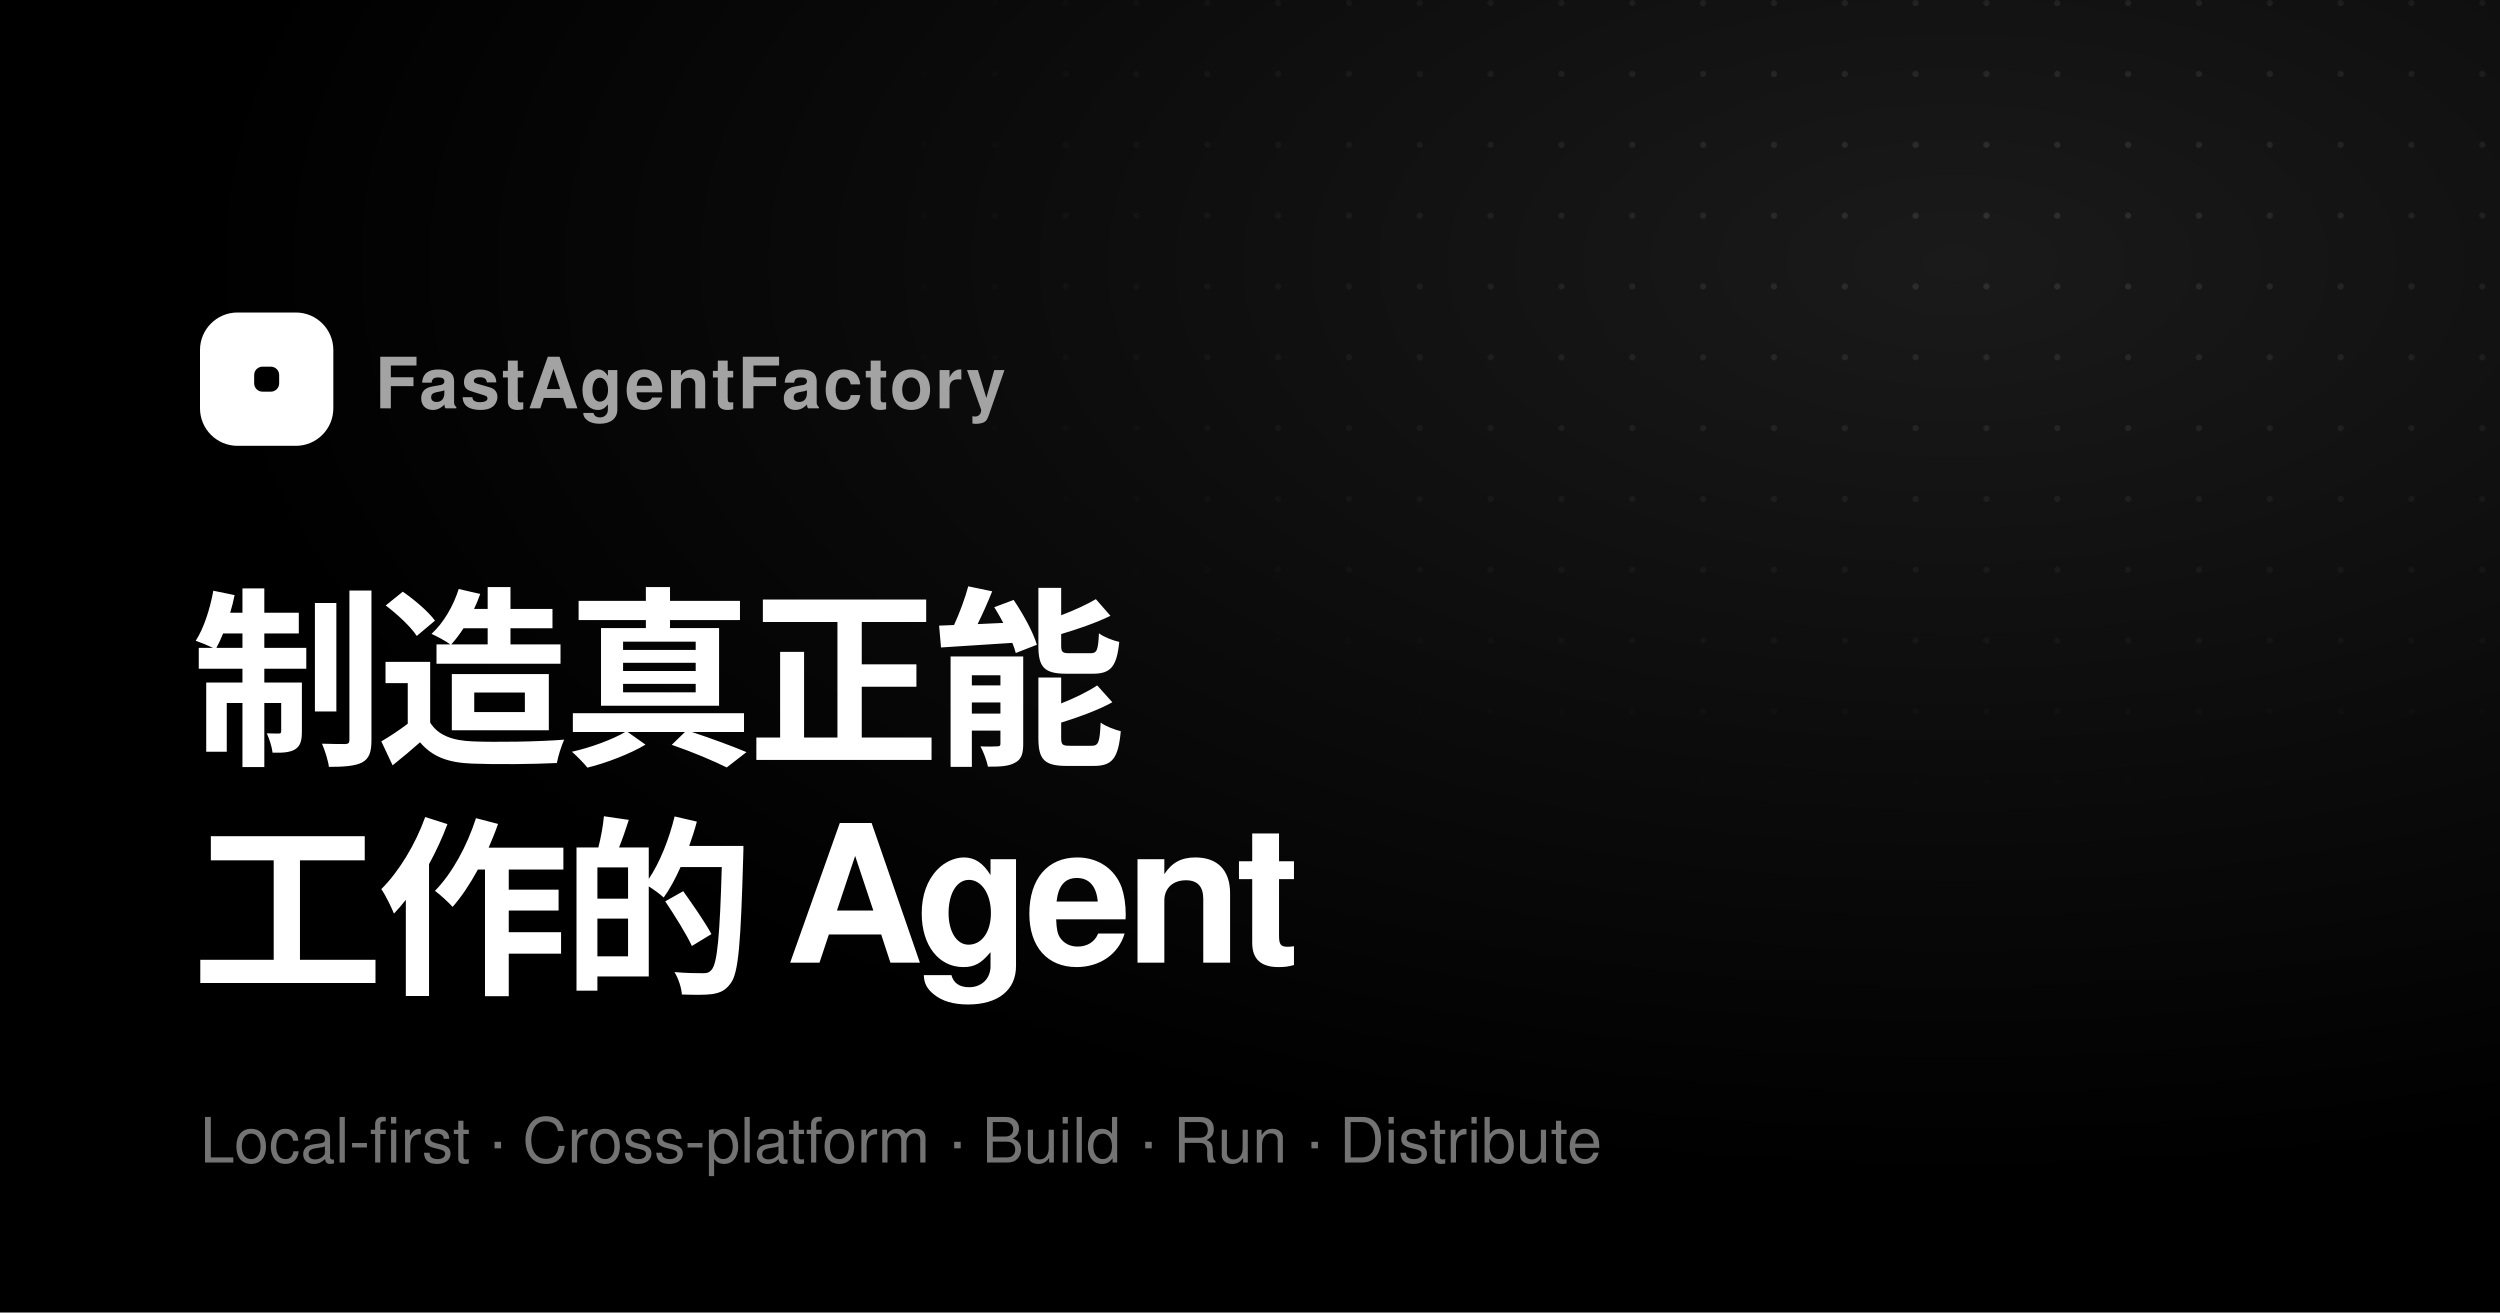
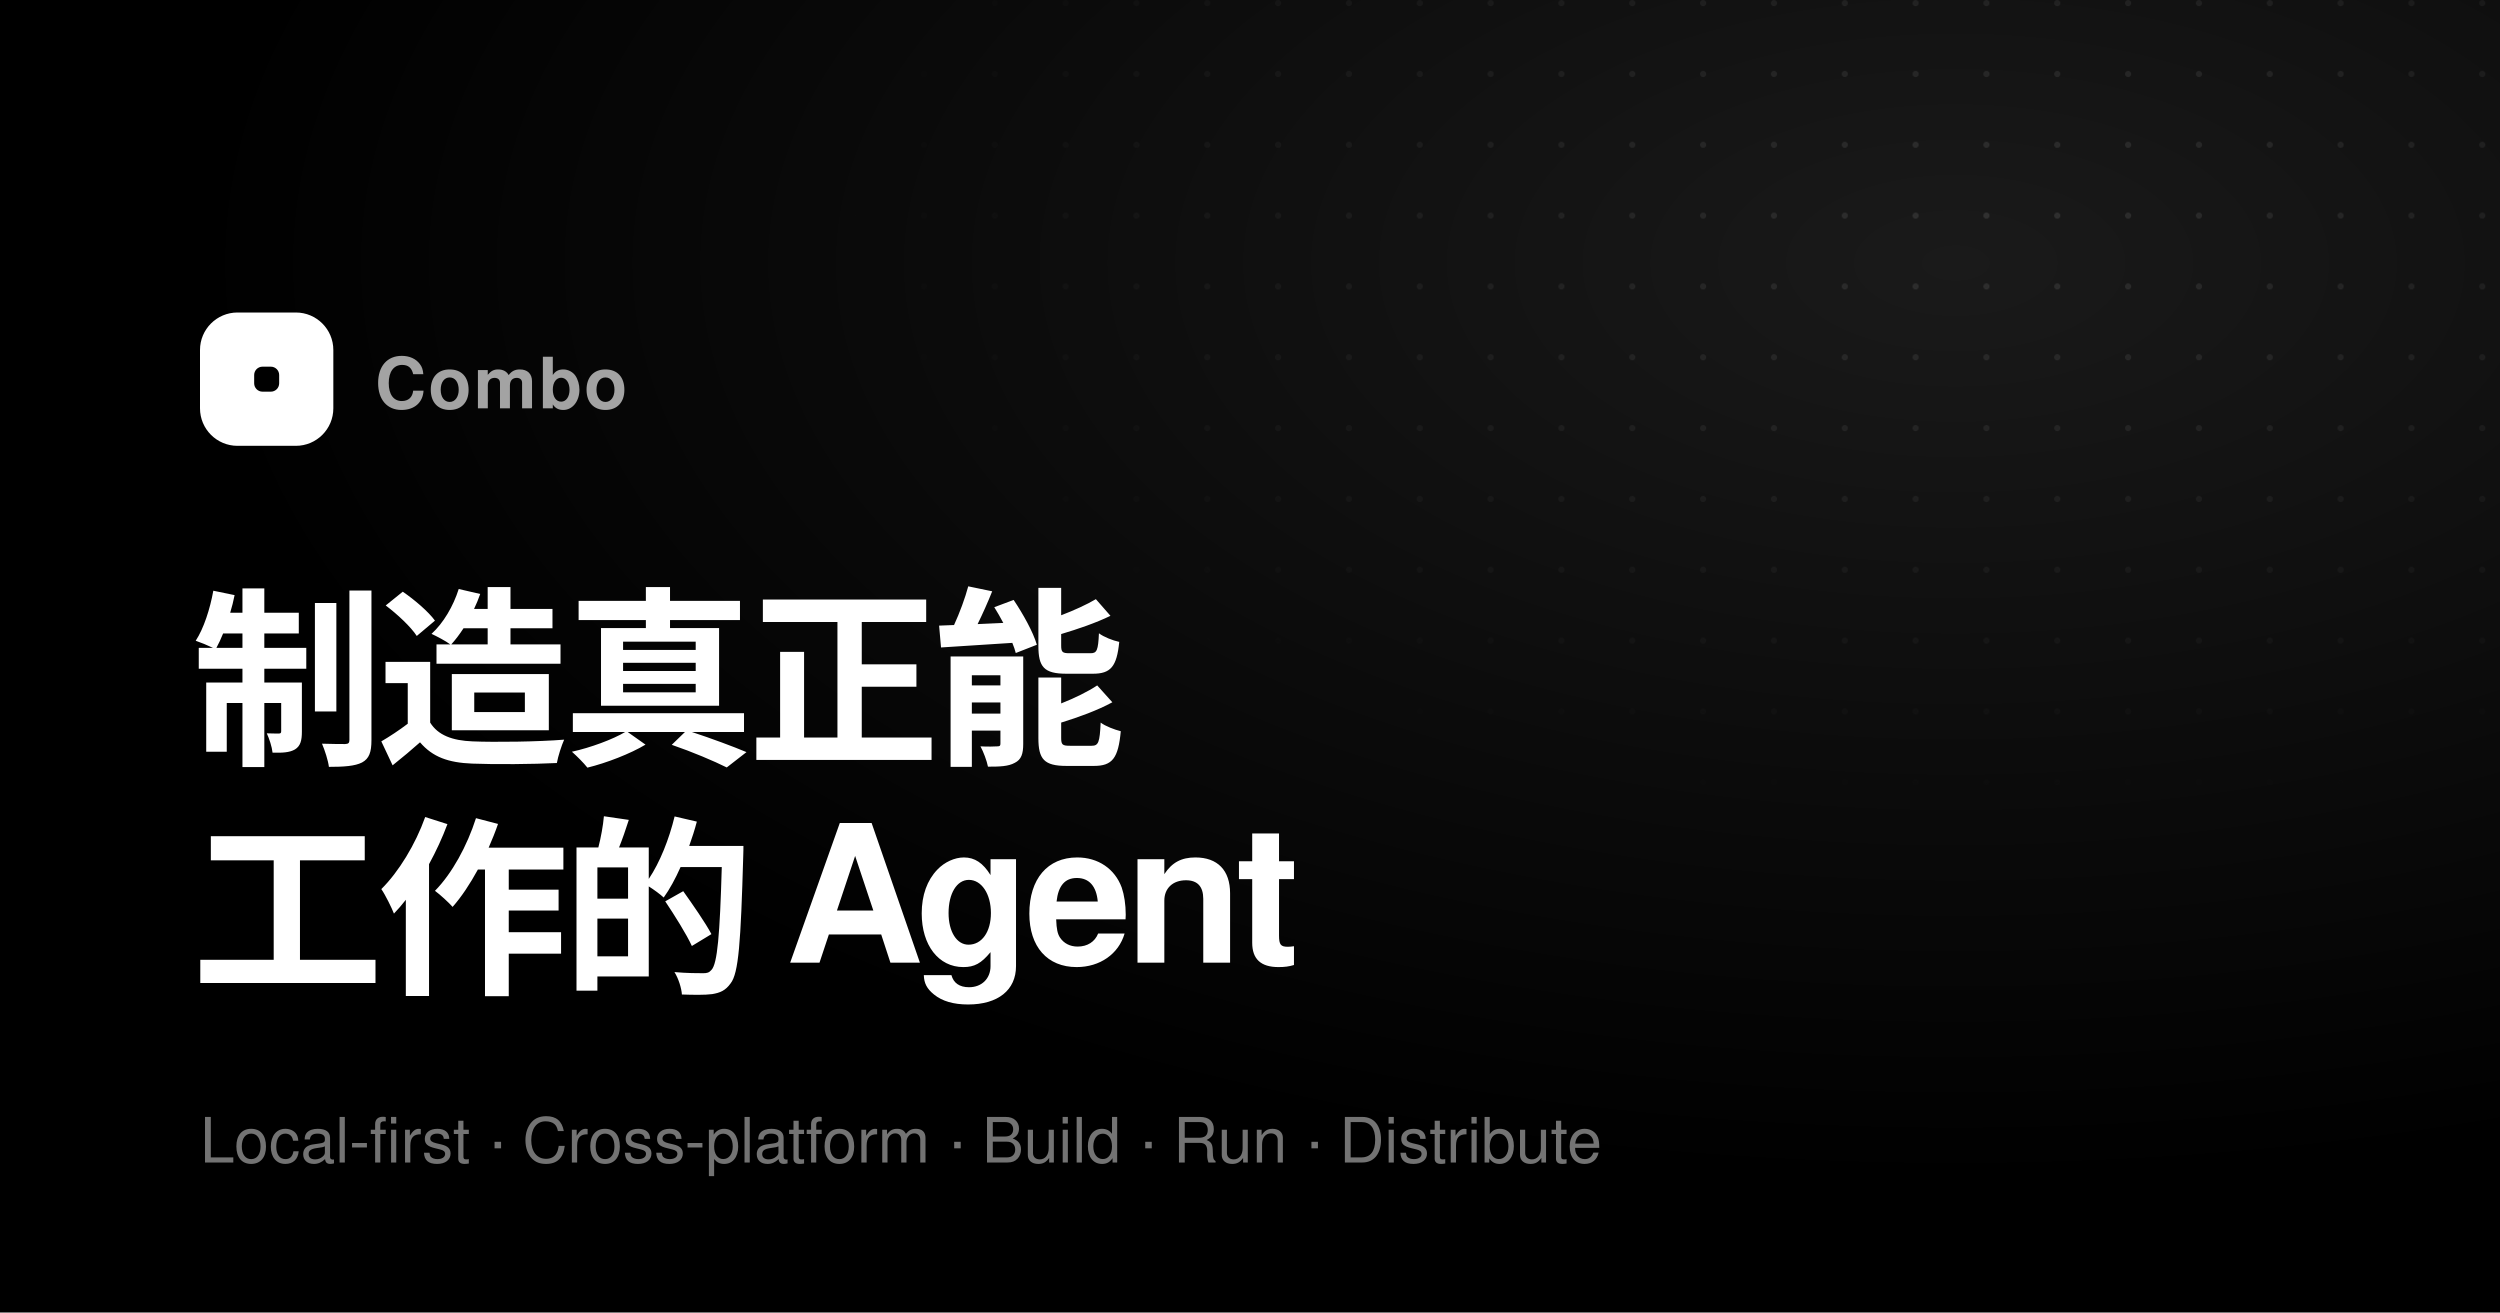
<svg xmlns="http://www.w3.org/2000/svg" width="1200" height="630" viewBox="0 0 1200 630">
  <defs>
    <radialGradient id="glow" cx="78%" cy="20%" r="70%">
      <stop offset="0%" stop-color="#1a1a1a" />
      <stop offset="100%" stop-color="#000000" />
    </radialGradient>
    <pattern id="dots" width="34" height="34" patternUnits="userSpaceOnUse">
      <circle cx="1.5" cy="1.5" r="1.5" fill="#ffffff" fill-opacity="0.10" />
    </pattern>
    <mask id="fade">
      <rect width="1200" height="630" fill="url(#dotsMaskGrad)" />
    </mask>
    <radialGradient id="dotsMaskGrad" cx="80%" cy="16%" r="62%">
      <stop offset="0%" stop-color="#ffffff" />
      <stop offset="75%" stop-color="#000000" />
    </radialGradient>
  </defs>
  <rect width="1200" height="630" fill="url(#glow)" />
  <rect width="1200" height="630" fill="url(#dots)" mask="url(#fade)" />
  <g transform="translate(96,150)">
    <rect width="64" height="64" rx="18" fill="#ffffff" />
    <rect x="26" y="26" width="12" height="12" rx="4" fill="#000000" />
  </g>
-   <text x="180" y="196" font-family="-apple-system, BlinkMacSystemFont, 'Segoe UI', Helvetica, Arial, sans-serif" font-size="34" font-weight="600" fill="#a3a3a3" letter-spacing="1">FastAgentFactory</text>
+   <text x="180" y="196" font-family="-apple-system, BlinkMacSystemFont, 'Segoe UI', Helvetica, Arial, sans-serif" font-size="34" font-weight="600" fill="#a3a3a3" letter-spacing="1">Combo</text>
  <text x="92" y="360" font-family="-apple-system, BlinkMacSystemFont, 'Segoe UI', Helvetica, Arial, sans-serif" font-size="92" font-weight="700" fill="#ffffff" letter-spacing="-3">制造真正能</text>
  <text x="92" y="470" font-family="-apple-system, BlinkMacSystemFont, 'Segoe UI', Helvetica, Arial, sans-serif" font-size="92" font-weight="700" fill="#ffffff" letter-spacing="-3">工作的 Agent</text>
  <text x="96" y="558" font-family="-apple-system, BlinkMacSystemFont, 'Segoe UI', Helvetica, Arial, sans-serif" font-size="30" font-weight="400" fill="#737373">Local-first · Cross-platform · Build · Run · Distribute</text>
</svg>
